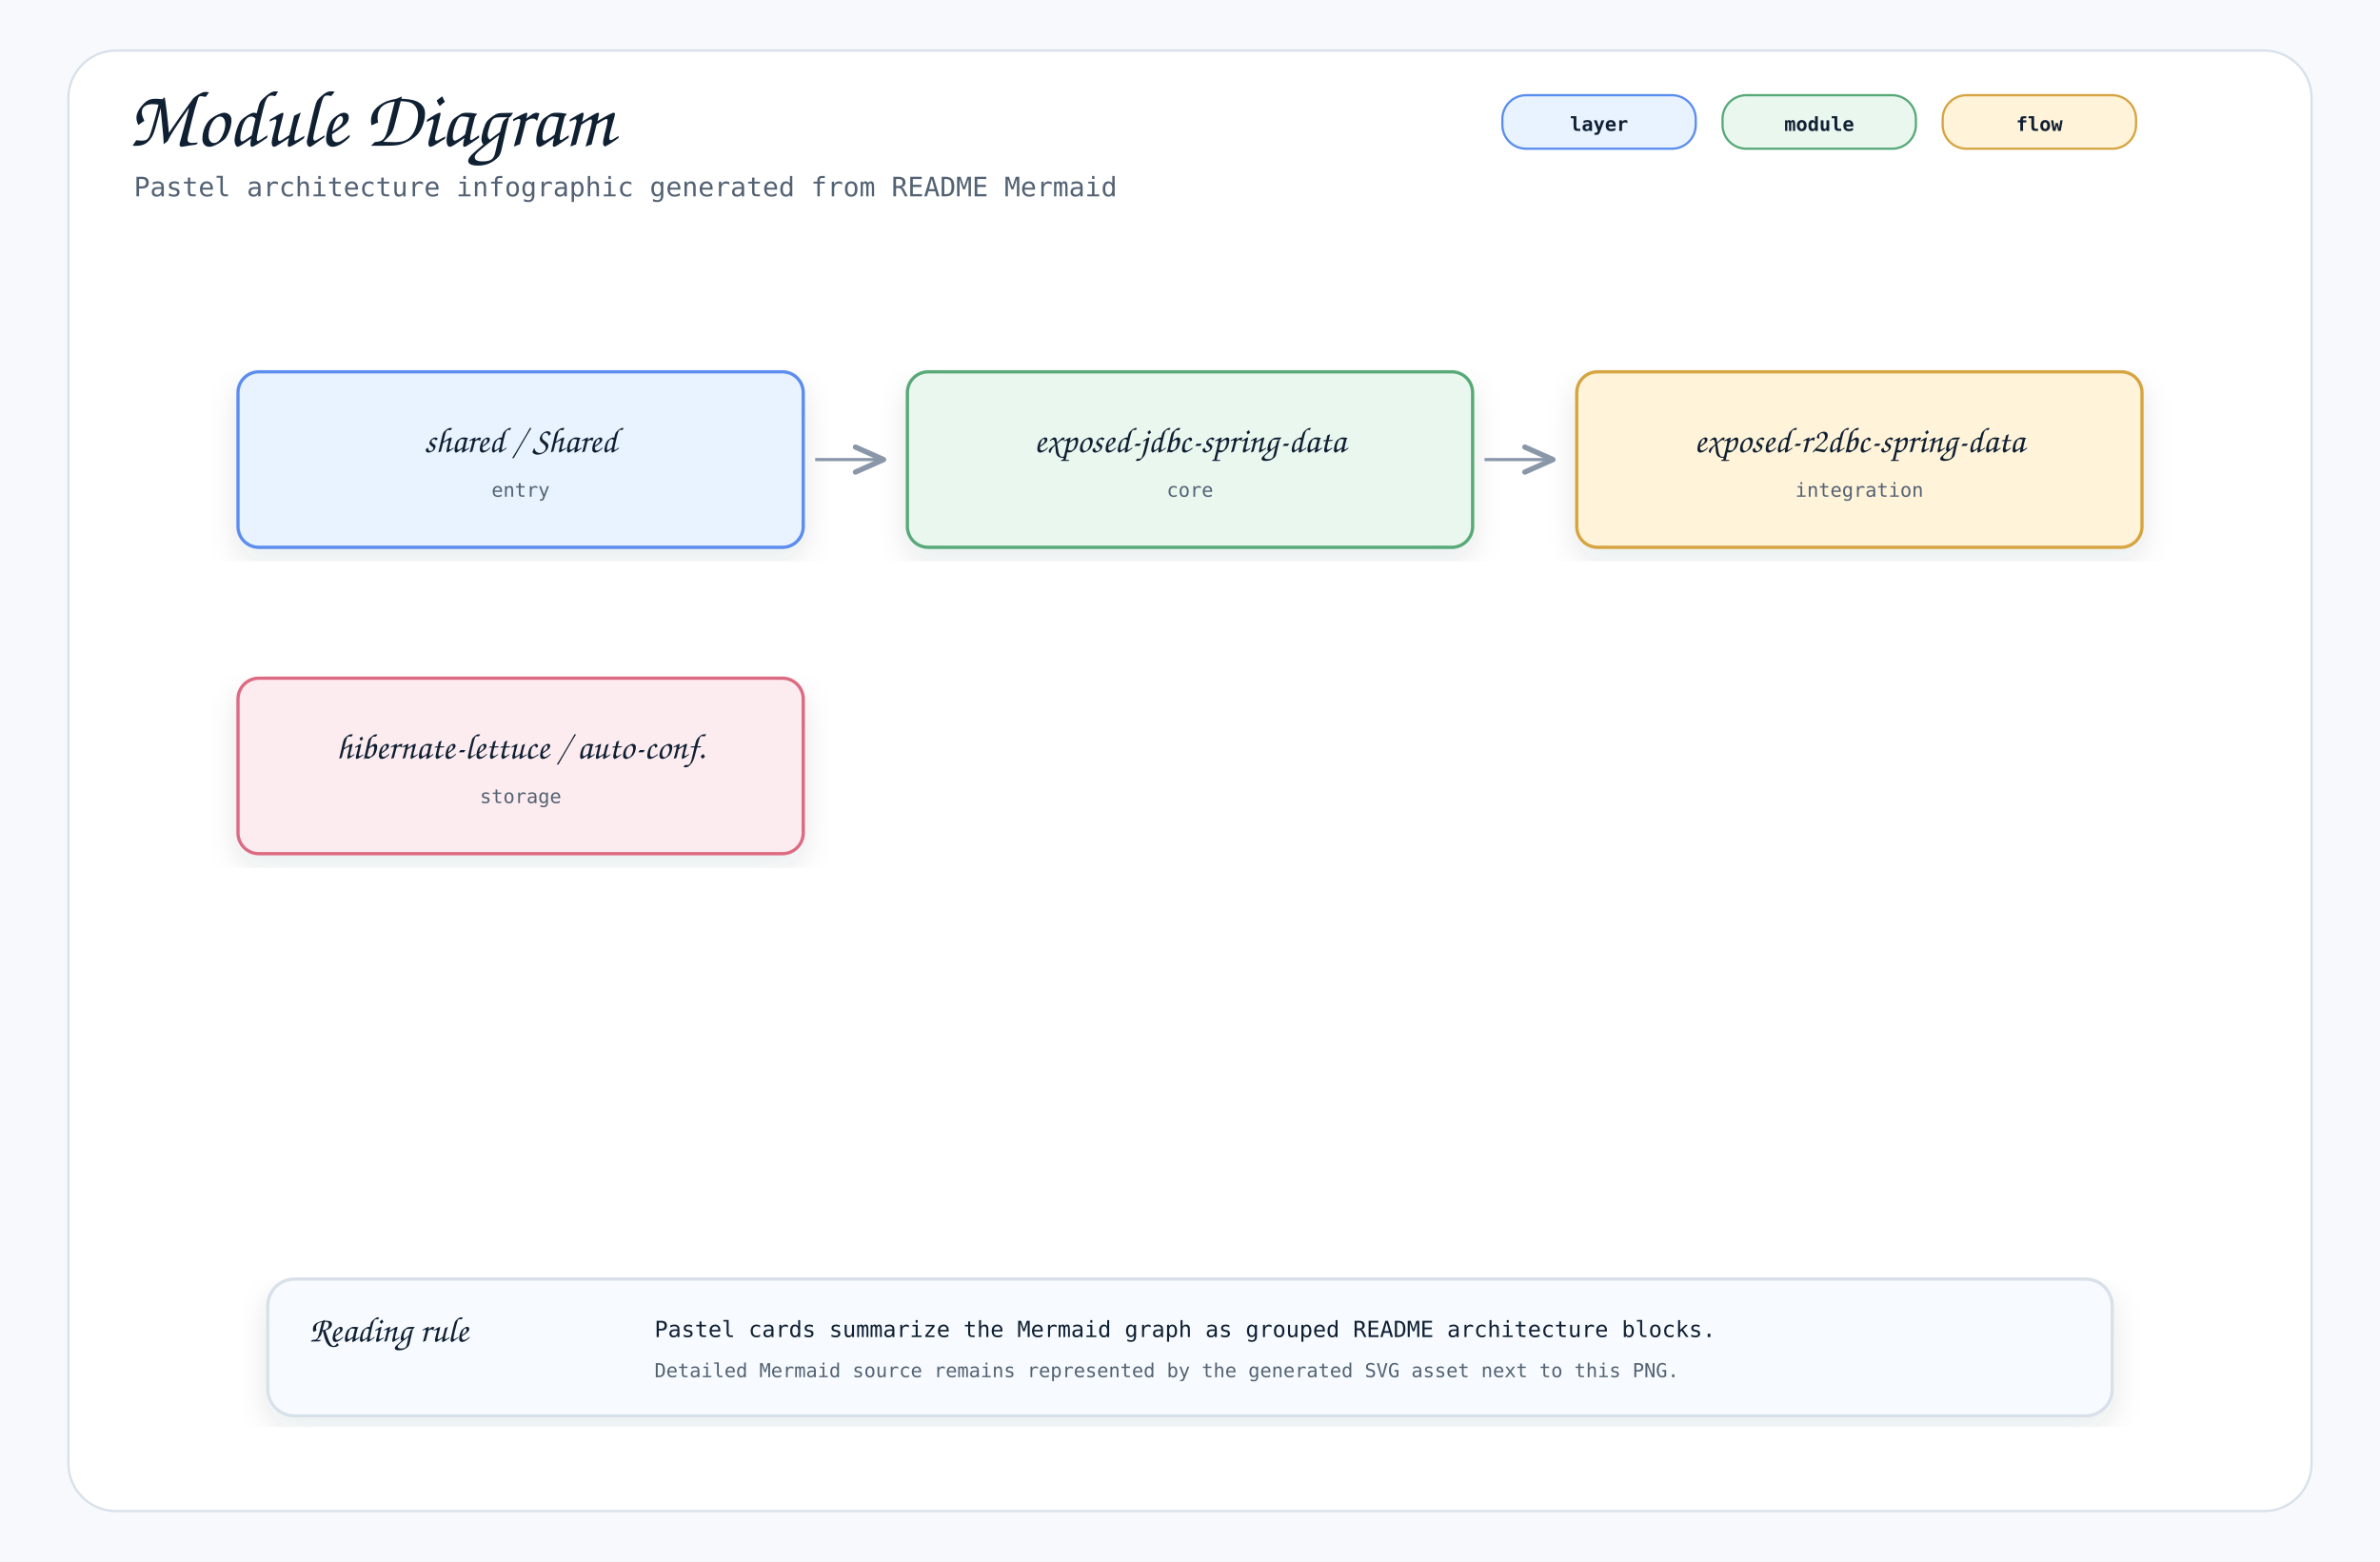
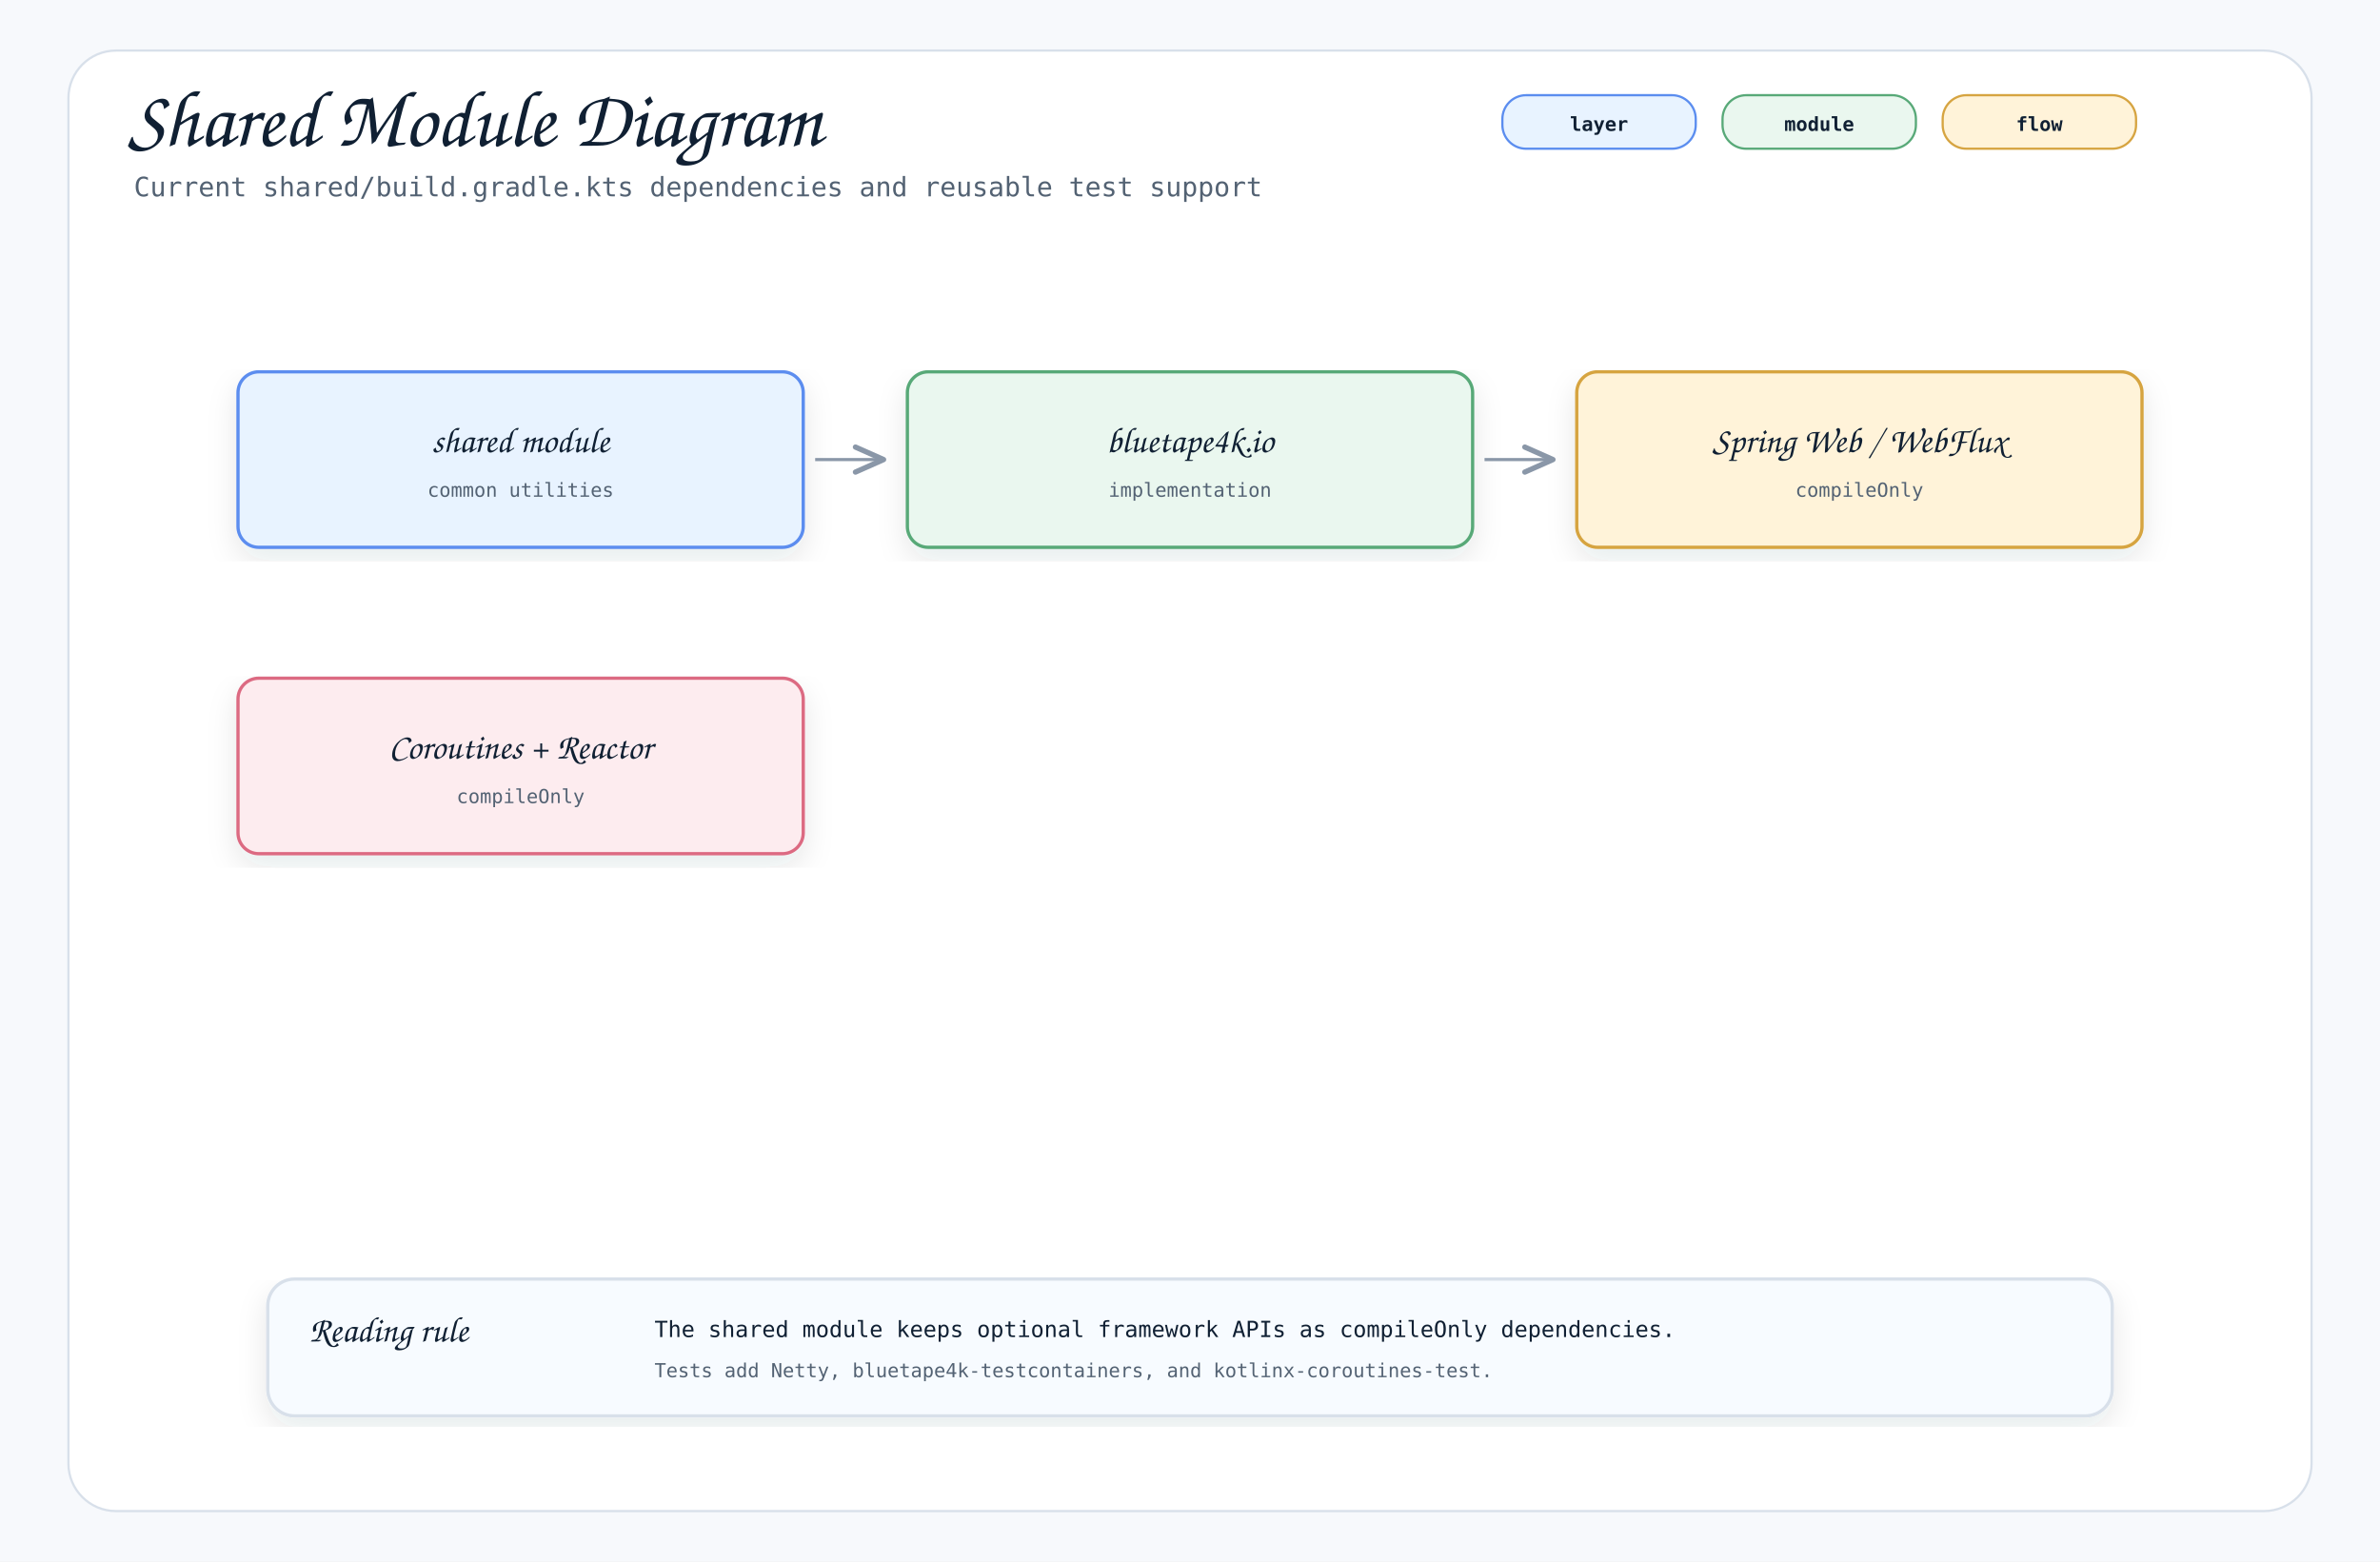
<svg xmlns="http://www.w3.org/2000/svg" width="1600" height="1050" viewBox="0 0 1600 1050" role="img" aria-label="Module Diagram">
  <defs>
    <filter id="shadow" x="-8%" y="-8%" width="116%" height="116%">
      <feDropShadow dx="0" dy="8" stdDeviation="10" flood-color="#1f2937" flood-opacity="0.10" />
    </filter>
    <marker id="openArrow" markerWidth="12" markerHeight="10" refX="10" refY="5" orient="auto" markerUnits="strokeWidth">
      <path d="M 1 1 L 10 5 L 1 9" fill="none" stroke="#8a97a8" stroke-width="1.7" stroke-linecap="round" stroke-linejoin="round" />
    </marker>
    <marker id="inherit" markerWidth="14" markerHeight="12" refX="12" refY="6" orient="auto" markerUnits="strokeWidth">
      <path d="M 0 1 L 12 6 L 0 11 Z" fill="#ffffff" stroke="#8a97a8" stroke-width="1.7" />
    </marker>
    <style>
    .canvas { fill: #f7f9fc; }
    .frame { fill: #ffffff; stroke: #d8e0ea; stroke-width: 1.5; }
    .title { font-family: "Architects Daughter", "Comic Mono", cursive; font-size: 54px; font-weight: 400; fill: #102033; }
    .subtitle { font-family: "Comic Mono", "SFMono-Regular", Menlo, Consolas, monospace; font-size: 18px; fill: #536273; }
    .label { font-family: "Architects Daughter", "Comic Mono", cursive; font-size: 30px; font-weight: 400; fill: #102033; }
    .smallLabel { font-family: "Architects Daughter", "Comic Mono", cursive; font-size: 24px; font-weight: 400; fill: #102033; }
    .mono { font-family: "Comic Mono", "SFMono-Regular", Menlo, Consolas, monospace; font-size: 15px; fill: #102033; }
    .small { font-family: "Comic Mono", "SFMono-Regular", Menlo, Consolas, monospace; font-size: 13px; fill: #536273; }
    .strong { font-family: "Comic Mono", "SFMono-Regular", Menlo, Consolas, monospace; font-size: 15px; font-weight: 700; fill: #102033; }
    .card { stroke-width: 2.2; filter: url(#shadow); }
    .line { stroke: #8a97a8; stroke-width: 2.1; fill: none; marker-end: url(#openArrow); }
    .softLine { stroke: #8a97a8; stroke-width: 2.1; fill: none; }
    .dashed { stroke: #8a97a8; stroke-width: 2.1; stroke-dasharray: 7 6; fill: none; marker-end: url(#openArrow); }
    .inheritLine { stroke: #8a97a8; stroke-width: 2.2; fill: none; marker-end: url(#inherit); }
    .implLine { stroke: #8a97a8; stroke-width: 2.2; stroke-dasharray: 8 7; fill: none; marker-end: url(#inherit); }
    .compartment { stroke-width: 1.6; fill: none; }
    .chip { stroke-width: 1.5; rx: 16; }
    .chipText { font-family: "Comic Mono", "SFMono-Regular", Menlo, Consolas, monospace; font-size: 13px; font-weight: 700; fill: #102033; }
  </style>
  </defs>
  <rect class="canvas" width="1600" height="1050" />
  <rect class="frame" x="46" y="34" width="1508" height="982" rx="32" />
-   <text class="title" x="86" y="98">Module Diagram</text>
-   <text class="subtitle" x="90" y="132">Pastel architecture infographic generated from README Mermaid</text>
+   <text class="title" x="86" y="98">Shared Module Diagram</text>
+   <text class="subtitle" x="90" y="132">Current shared/build.gradle.kts dependencies and reusable test support</text>
  <rect class="chip" x="1010" y="64" width="130" height="36" fill="#e8f3ff" stroke="#5b8def" />
  <text class="chipText" x="1075" y="88" text-anchor="middle">layer</text>
  <rect class="chip" x="1158" y="64" width="130" height="36" fill="#eaf7ef" stroke="#58a978" />
  <text class="chipText" x="1223" y="88" text-anchor="middle">module</text>
  <rect class="chip" x="1306" y="64" width="130" height="36" fill="#fff3d9" stroke="#d6a441" />
  <text class="chipText" x="1371" y="88" text-anchor="middle">flow</text>
  <g transform="translate(160,250)">
    <rect class="card" x="0" y="0" width="380" height="118" rx="14" fill="#e8f3ff" stroke="#5b8def" />
-     <text class="smallLabel" x="190" y="54" text-anchor="middle">shared / Shared</text>
-     <text class="small" x="190" y="84" text-anchor="middle">entry</text>
+     <text class="smallLabel" x="190" y="54" text-anchor="middle">shared module</text>
+     <text class="small" x="190" y="84" text-anchor="middle">common utilities</text>
  </g>
  <g transform="translate(610,250)">
    <rect class="card" x="0" y="0" width="380" height="118" rx="14" fill="#eaf7ef" stroke="#58a978" />
-     <text class="smallLabel" x="190" y="54" text-anchor="middle">exposed-jdbc-spring-data</text>
-     <text class="small" x="190" y="84" text-anchor="middle">core</text>
+     <text class="smallLabel" x="190" y="54" text-anchor="middle">bluetape4k.io</text>
+     <text class="small" x="190" y="84" text-anchor="middle">implementation</text>
  </g>
  <path class="line" d="M548 309 L594 309" />
  <g transform="translate(1060,250)">
    <rect class="card" x="0" y="0" width="380" height="118" rx="14" fill="#fff3d9" stroke="#d6a441" />
-     <text class="smallLabel" x="190" y="54" text-anchor="middle">exposed-r2dbc-spring-data</text>
-     <text class="small" x="190" y="84" text-anchor="middle">integration</text>
+     <text class="smallLabel" x="190" y="54" text-anchor="middle">Spring Web / WebFlux</text>
+     <text class="small" x="190" y="84" text-anchor="middle">compileOnly</text>
  </g>
  <path class="line" d="M998 309 L1044 309" />
  <g transform="translate(160,456)">
    <rect class="card" x="0" y="0" width="380" height="118" rx="14" fill="#fdecef" stroke="#dc6b82" />
-     <text class="smallLabel" x="190" y="54" text-anchor="middle">hibernate-lettuce / auto-conf.</text>
-     <text class="small" x="190" y="84" text-anchor="middle">storage</text>
+     <text class="smallLabel" x="190" y="54" text-anchor="middle">Coroutines + Reactor</text>
+     <text class="small" x="190" y="84" text-anchor="middle">compileOnly</text>
  </g>
  <g transform="translate(180,860)">
    <rect class="card" x="0" y="0" width="1240" height="92" rx="18" fill="#f7fbff" stroke="#d8e0ea" />
    <text class="smallLabel" x="28" y="42">Reading rule</text>
-     <text class="mono" x="260" y="39">Pastel cards summarize the Mermaid graph as grouped README architecture blocks.</text>
-     <text class="small" x="260" y="66">Detailed Mermaid source remains represented by the generated SVG asset next to this PNG.</text>
+     <text class="mono" x="260" y="39">The shared module keeps optional framework APIs as compileOnly dependencies.</text>
+     <text class="small" x="260" y="66">Tests add Netty, bluetape4k-testcontainers, and kotlinx-coroutines-test.</text>
  </g>
</svg>
